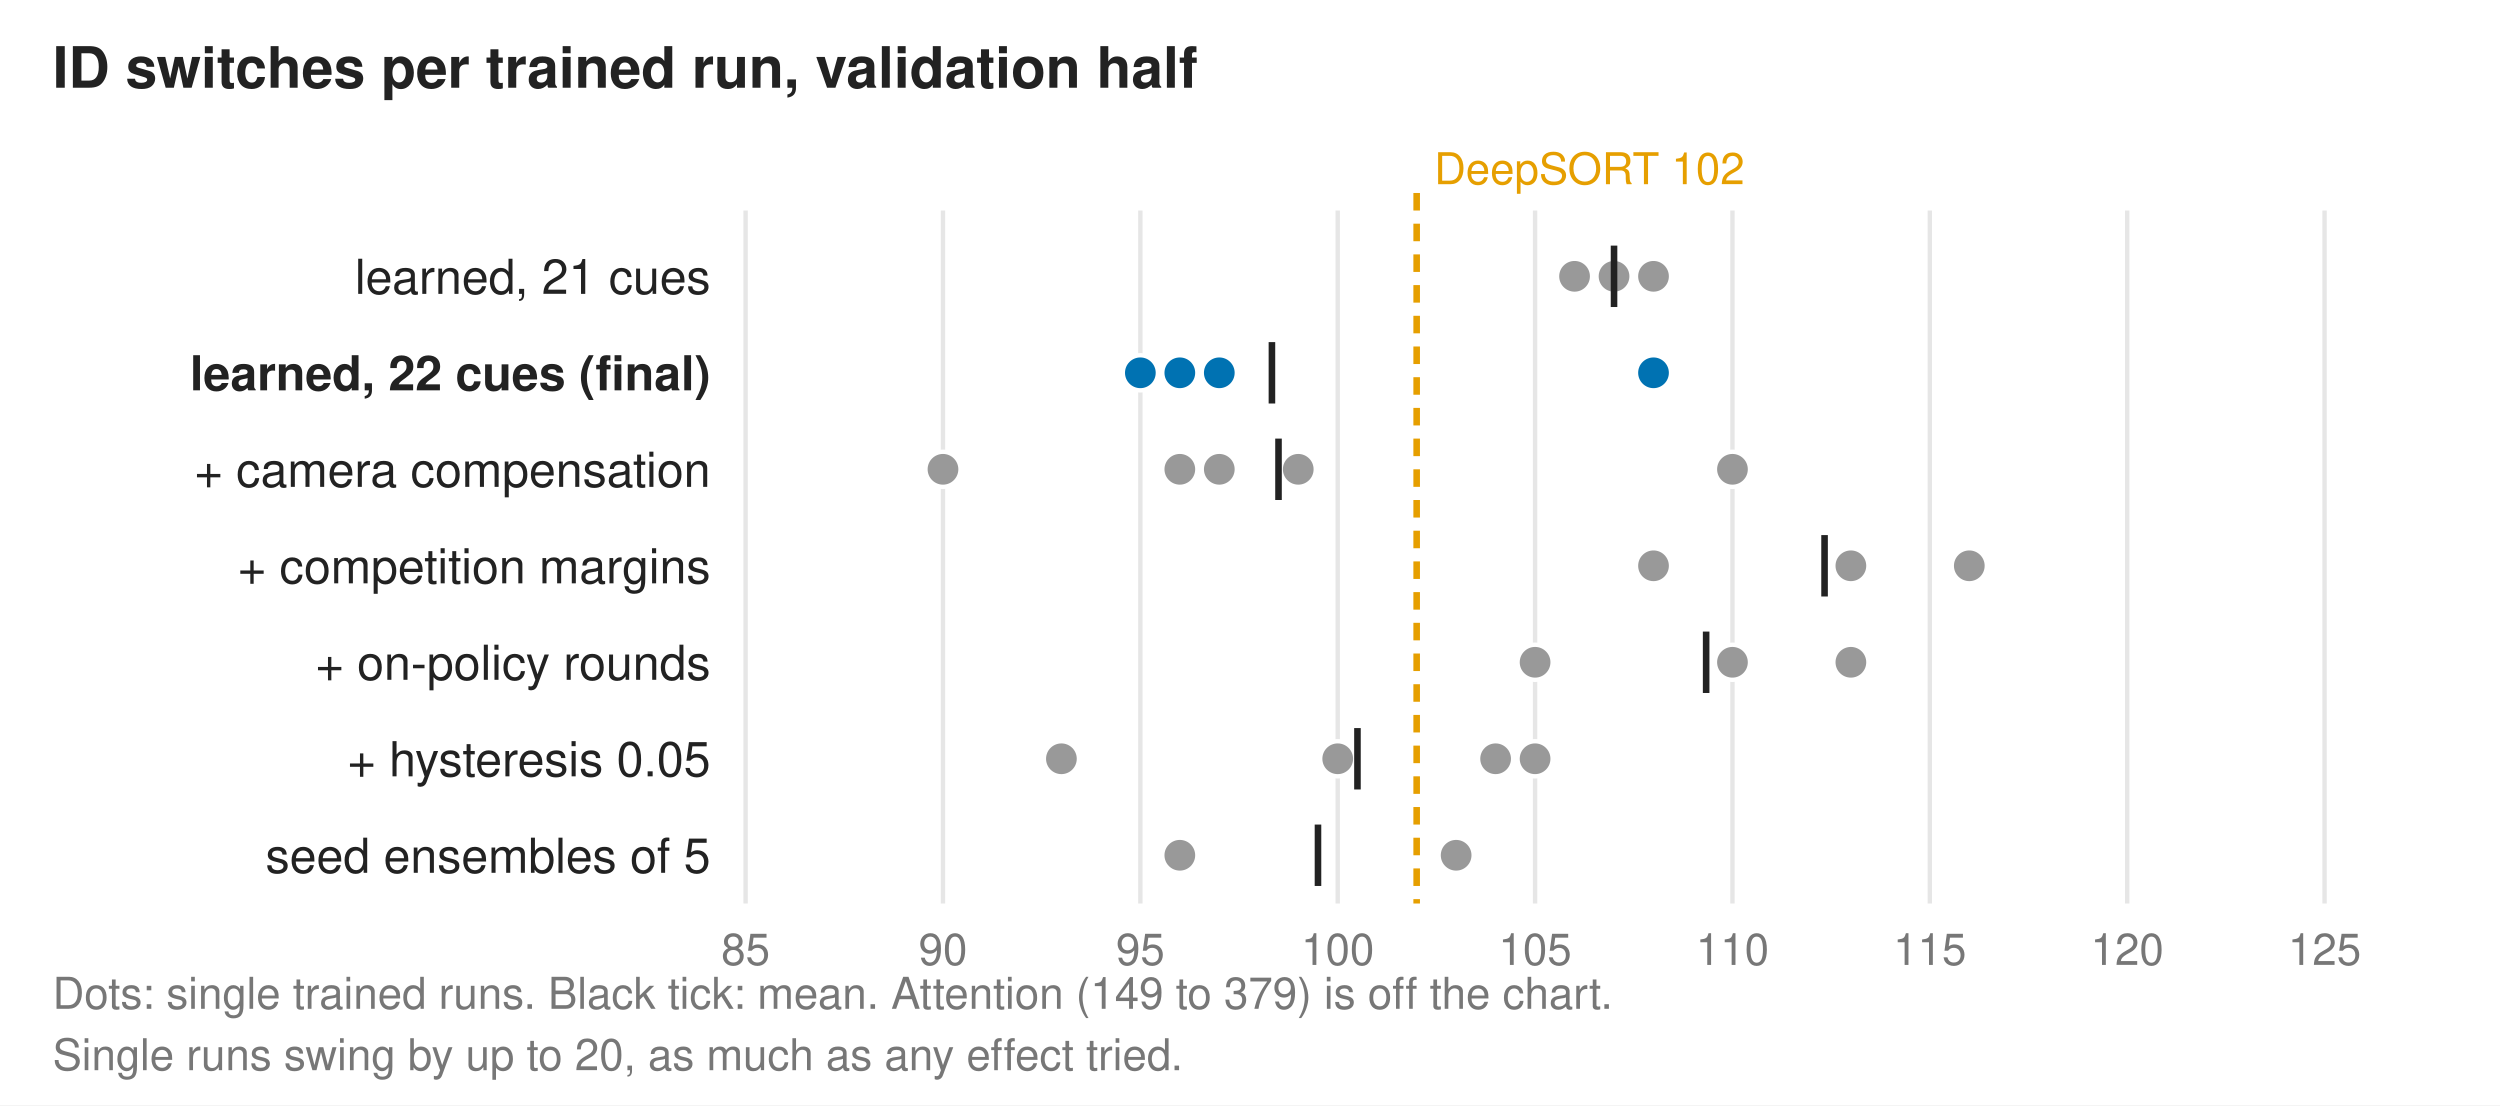
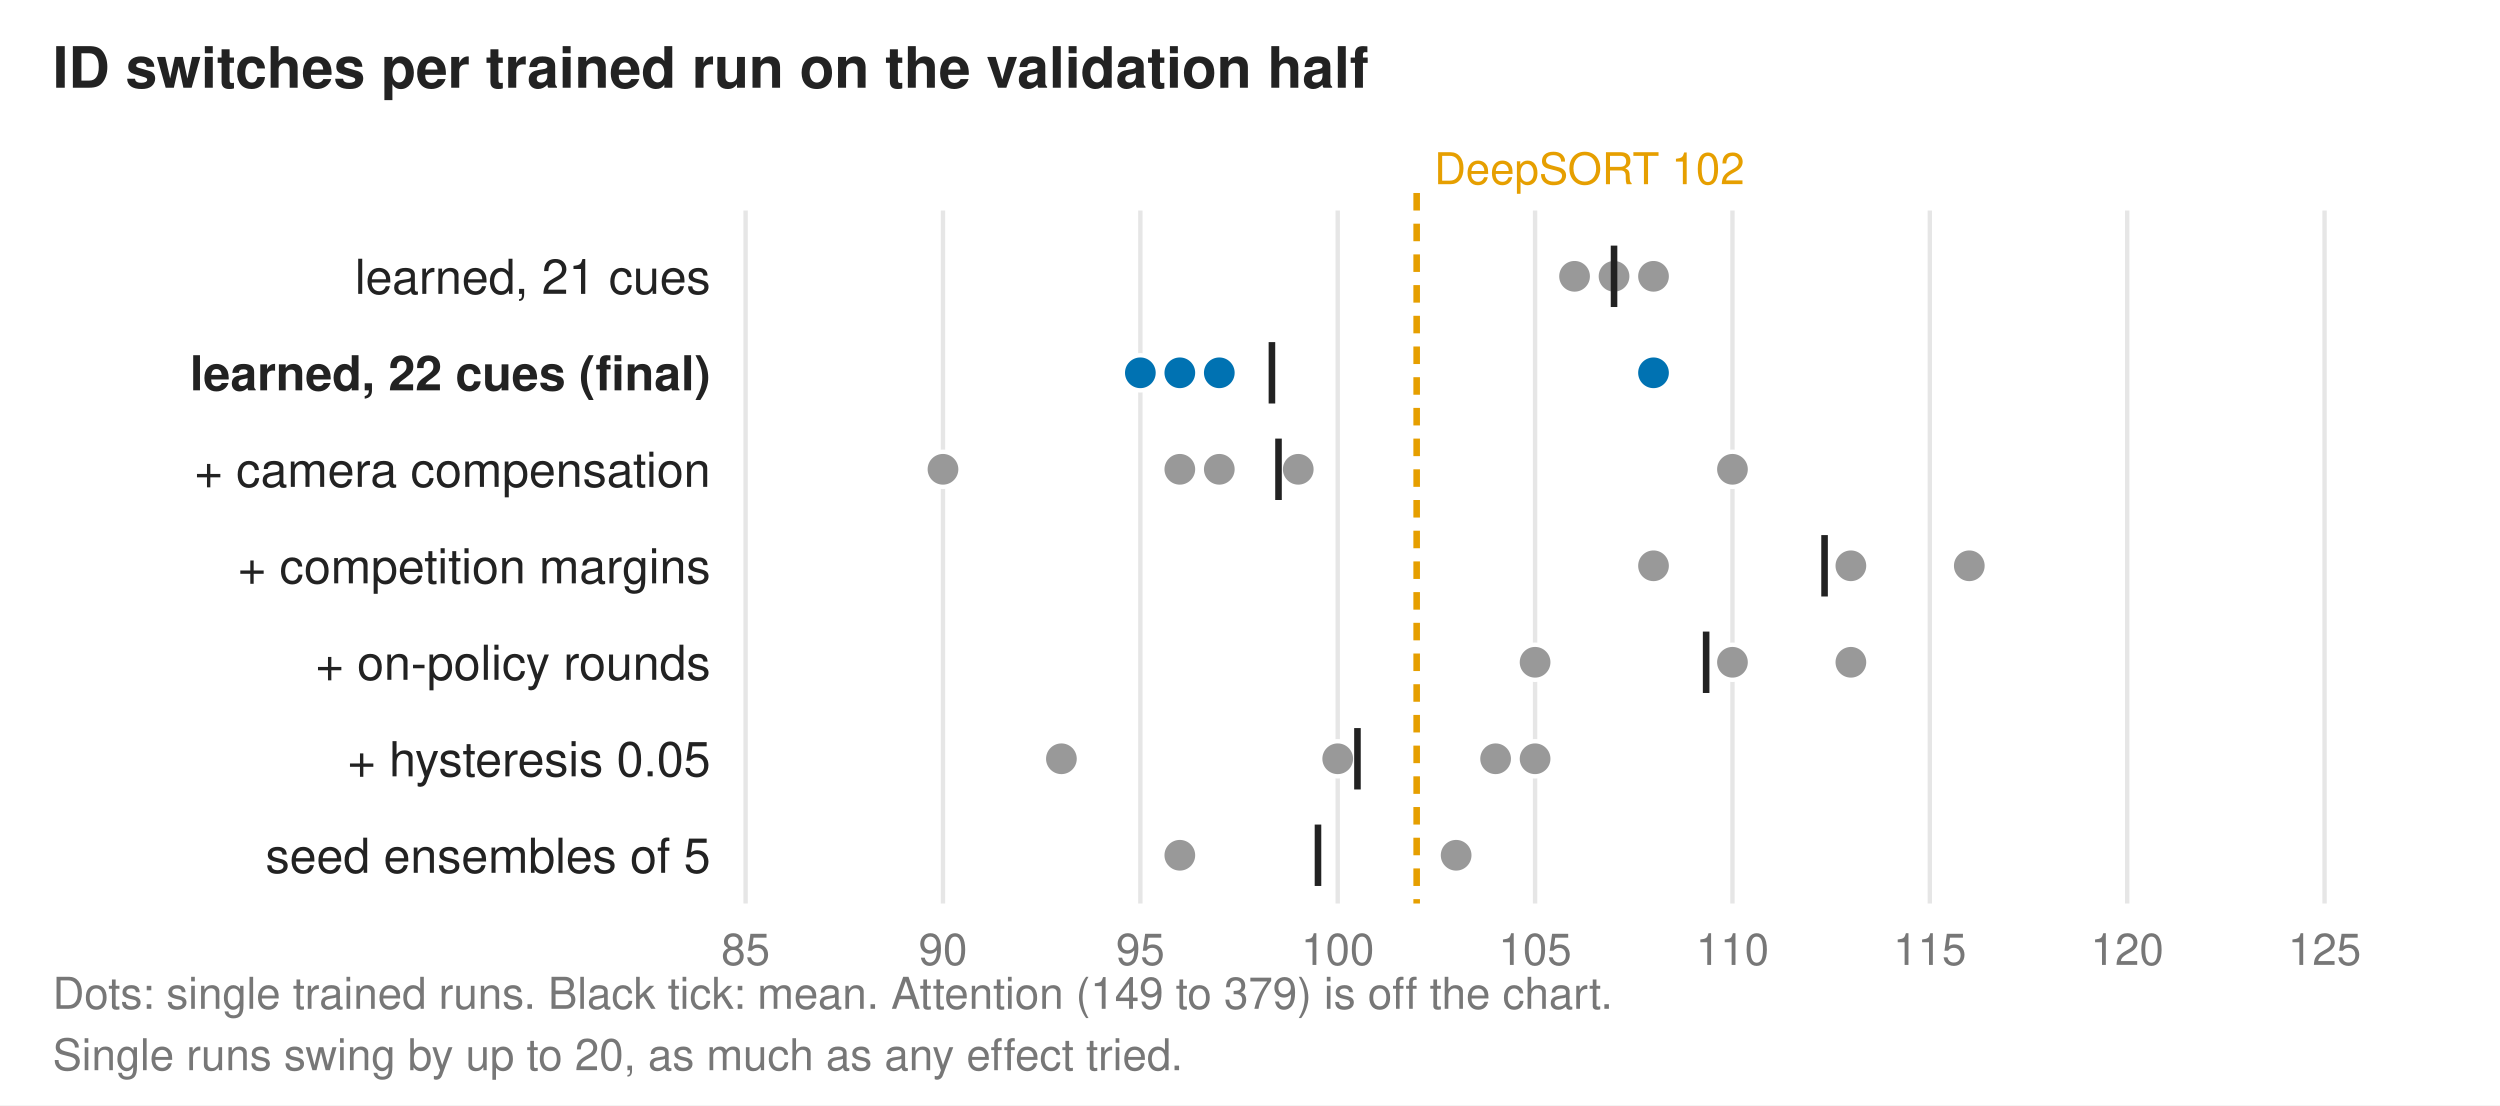
<svg xmlns="http://www.w3.org/2000/svg" width="570" height="252" viewBox="0 0 570 252" font-family="Helvetica, Arial, sans-serif">
  <rect width="100%" height="100%" fill="#ffffff" />
-   <text x="12.0" y="20.0" font-size="13" text-anchor="start" fill="#222222" font-weight="bold">ID switches per trained run, validation half</text>
+   <text x="12.0" y="20.0" font-size="13" text-anchor="start" fill="#222222" font-weight="bold">ID switches per trained run on the validation half</text>
  <line x1="170.0" y1="48.0" x2="170.0" y2="206.0" stroke="#e6e6e6" stroke-width="1.0" />
  <text x="170.0" y="220.0" font-size="10" text-anchor="middle" fill="#777777" font-weight="normal">85</text>
  <line x1="215.0" y1="48.0" x2="215.0" y2="206.0" stroke="#e6e6e6" stroke-width="1.0" />
  <text x="215.0" y="220.0" font-size="10" text-anchor="middle" fill="#777777" font-weight="normal">90</text>
  <line x1="260.0" y1="48.0" x2="260.0" y2="206.0" stroke="#e6e6e6" stroke-width="1.0" />
  <text x="260.0" y="220.0" font-size="10" text-anchor="middle" fill="#777777" font-weight="normal">95</text>
  <line x1="305.0" y1="48.0" x2="305.0" y2="206.0" stroke="#e6e6e6" stroke-width="1.0" />
  <text x="305.0" y="220.0" font-size="10" text-anchor="middle" fill="#777777" font-weight="normal">100</text>
  <line x1="350.0" y1="48.0" x2="350.0" y2="206.0" stroke="#e6e6e6" stroke-width="1.0" />
  <text x="350.0" y="220.0" font-size="10" text-anchor="middle" fill="#777777" font-weight="normal">105</text>
  <line x1="395.0" y1="48.0" x2="395.0" y2="206.0" stroke="#e6e6e6" stroke-width="1.0" />
  <text x="395.0" y="220.0" font-size="10" text-anchor="middle" fill="#777777" font-weight="normal">110</text>
  <line x1="440.0" y1="48.0" x2="440.0" y2="206.0" stroke="#e6e6e6" stroke-width="1.0" />
  <text x="440.0" y="220.0" font-size="10" text-anchor="middle" fill="#777777" font-weight="normal">115</text>
  <line x1="485.0" y1="48.0" x2="485.0" y2="206.0" stroke="#e6e6e6" stroke-width="1.0" />
  <text x="485.0" y="220.0" font-size="10" text-anchor="middle" fill="#777777" font-weight="normal">120</text>
  <line x1="530.0" y1="48.0" x2="530.0" y2="206.0" stroke="#e6e6e6" stroke-width="1.0" />
  <text x="530.0" y="220.0" font-size="10" text-anchor="middle" fill="#777777" font-weight="normal">125</text>
  <line x1="323.0" y1="44.0" x2="323.0" y2="206.0" stroke="#E69F00" stroke-width="1.5" stroke-dasharray="4,3" />
  <text x="327.0" y="42.0" font-size="10" text-anchor="start" fill="#E69F00" font-weight="normal">DeepSORT 102</text>
  <text x="162.0" y="67.0" font-size="11" text-anchor="end" fill="#222222" font-weight="normal">learned, 21 cues</text>
  <circle cx="377.0" cy="63.0" r="4" fill="#999999" stroke="#ffffff" stroke-width="1" />
  <circle cx="368.0" cy="63.0" r="4" fill="#999999" stroke="#ffffff" stroke-width="1" />
  <circle cx="359.0" cy="63.0" r="4" fill="#999999" stroke="#ffffff" stroke-width="1" />
  <line x1="368.0" y1="56.0" x2="368.0" y2="70.0" stroke="#222222" stroke-width="1.5" />
  <text x="162.0" y="89.0" font-size="11" text-anchor="end" fill="#222222" font-weight="bold">learned, 22 cues (final)</text>
  <circle cx="377.0" cy="85.0" r="4" fill="#0072B2" stroke="#ffffff" stroke-width="1" />
  <circle cx="278.0" cy="85.0" r="4" fill="#0072B2" stroke="#ffffff" stroke-width="1" />
  <circle cx="278.0" cy="85.0" r="4" fill="#0072B2" stroke="#ffffff" stroke-width="1" />
  <circle cx="269.0" cy="85.0" r="4" fill="#0072B2" stroke="#ffffff" stroke-width="1" />
  <circle cx="260.0" cy="85.0" r="4" fill="#0072B2" stroke="#ffffff" stroke-width="1" />
  <circle cx="278.0" cy="85.0" r="4" fill="#0072B2" stroke="#ffffff" stroke-width="1" />
  <line x1="290.0" y1="78.0" x2="290.0" y2="92.0" stroke="#222222" stroke-width="1.5" />
  <text x="162.0" y="111.0" font-size="11" text-anchor="end" fill="#222222" font-weight="normal">+ camera compensation</text>
  <circle cx="278.0" cy="107.0" r="4" fill="#999999" stroke="#ffffff" stroke-width="1" />
  <circle cx="296.0" cy="107.0" r="4" fill="#999999" stroke="#ffffff" stroke-width="1" />
  <circle cx="296.0" cy="107.0" r="4" fill="#999999" stroke="#ffffff" stroke-width="1" />
  <circle cx="395.0" cy="107.0" r="4" fill="#999999" stroke="#ffffff" stroke-width="1" />
  <circle cx="215.0" cy="107.0" r="4" fill="#999999" stroke="#ffffff" stroke-width="1" />
  <circle cx="269.0" cy="107.0" r="4" fill="#999999" stroke="#ffffff" stroke-width="1" />
  <line x1="291.5" y1="100.0" x2="291.5" y2="114.0" stroke="#222222" stroke-width="1.5" />
  <text x="162.0" y="133.0" font-size="11" text-anchor="end" fill="#222222" font-weight="normal">+ competition margins</text>
  <circle cx="377.0" cy="129.0" r="4" fill="#999999" stroke="#ffffff" stroke-width="1" />
  <circle cx="422.0" cy="129.0" r="4" fill="#999999" stroke="#ffffff" stroke-width="1" />
  <circle cx="449.0" cy="129.0" r="4" fill="#999999" stroke="#ffffff" stroke-width="1" />
  <line x1="416.0" y1="122.0" x2="416.0" y2="136.0" stroke="#222222" stroke-width="1.5" />
  <text x="162.0" y="155.0" font-size="11" text-anchor="end" fill="#222222" font-weight="normal">+ on-policy rounds</text>
  <circle cx="350.0" cy="151.0" r="4" fill="#999999" stroke="#ffffff" stroke-width="1" />
  <circle cx="395.0" cy="151.0" r="4" fill="#999999" stroke="#ffffff" stroke-width="1" />
  <circle cx="422.0" cy="151.0" r="4" fill="#999999" stroke="#ffffff" stroke-width="1" />
  <line x1="389.0" y1="144.0" x2="389.0" y2="158.0" stroke="#222222" stroke-width="1.5" />
  <text x="162.0" y="177.0" font-size="11" text-anchor="end" fill="#222222" font-weight="normal">+ hysteresis 0.05</text>
  <circle cx="350.0" cy="173.0" r="4" fill="#999999" stroke="#ffffff" stroke-width="1" />
  <circle cx="305.0" cy="173.0" r="4" fill="#999999" stroke="#ffffff" stroke-width="1" />
  <circle cx="341.0" cy="173.0" r="4" fill="#999999" stroke="#ffffff" stroke-width="1" />
  <circle cx="242.0" cy="173.0" r="4" fill="#999999" stroke="#ffffff" stroke-width="1" />
  <line x1="309.5" y1="166.0" x2="309.5" y2="180.0" stroke="#222222" stroke-width="1.5" />
  <text x="162.0" y="199.0" font-size="11" text-anchor="end" fill="#222222" font-weight="normal">seed ensembles of 5</text>
  <circle cx="332.0" cy="195.0" r="4" fill="#999999" stroke="#ffffff" stroke-width="1" />
  <circle cx="269.0" cy="195.0" r="4" fill="#999999" stroke="#ffffff" stroke-width="1" />
  <line x1="300.5" y1="188.0" x2="300.5" y2="202.0" stroke="#222222" stroke-width="1.5" />
  <text x="12.0" y="230.0" font-size="10" text-anchor="start" fill="#777777" font-weight="normal">Dots: single trained runs. Black tick: mean. Attention (149 to 379) is off the chart.</text>
  <text x="12.0" y="244.0" font-size="10" text-anchor="start" fill="#777777" font-weight="normal">Single runs swing by up to 20, as much as any effect tried.</text>
</svg>
